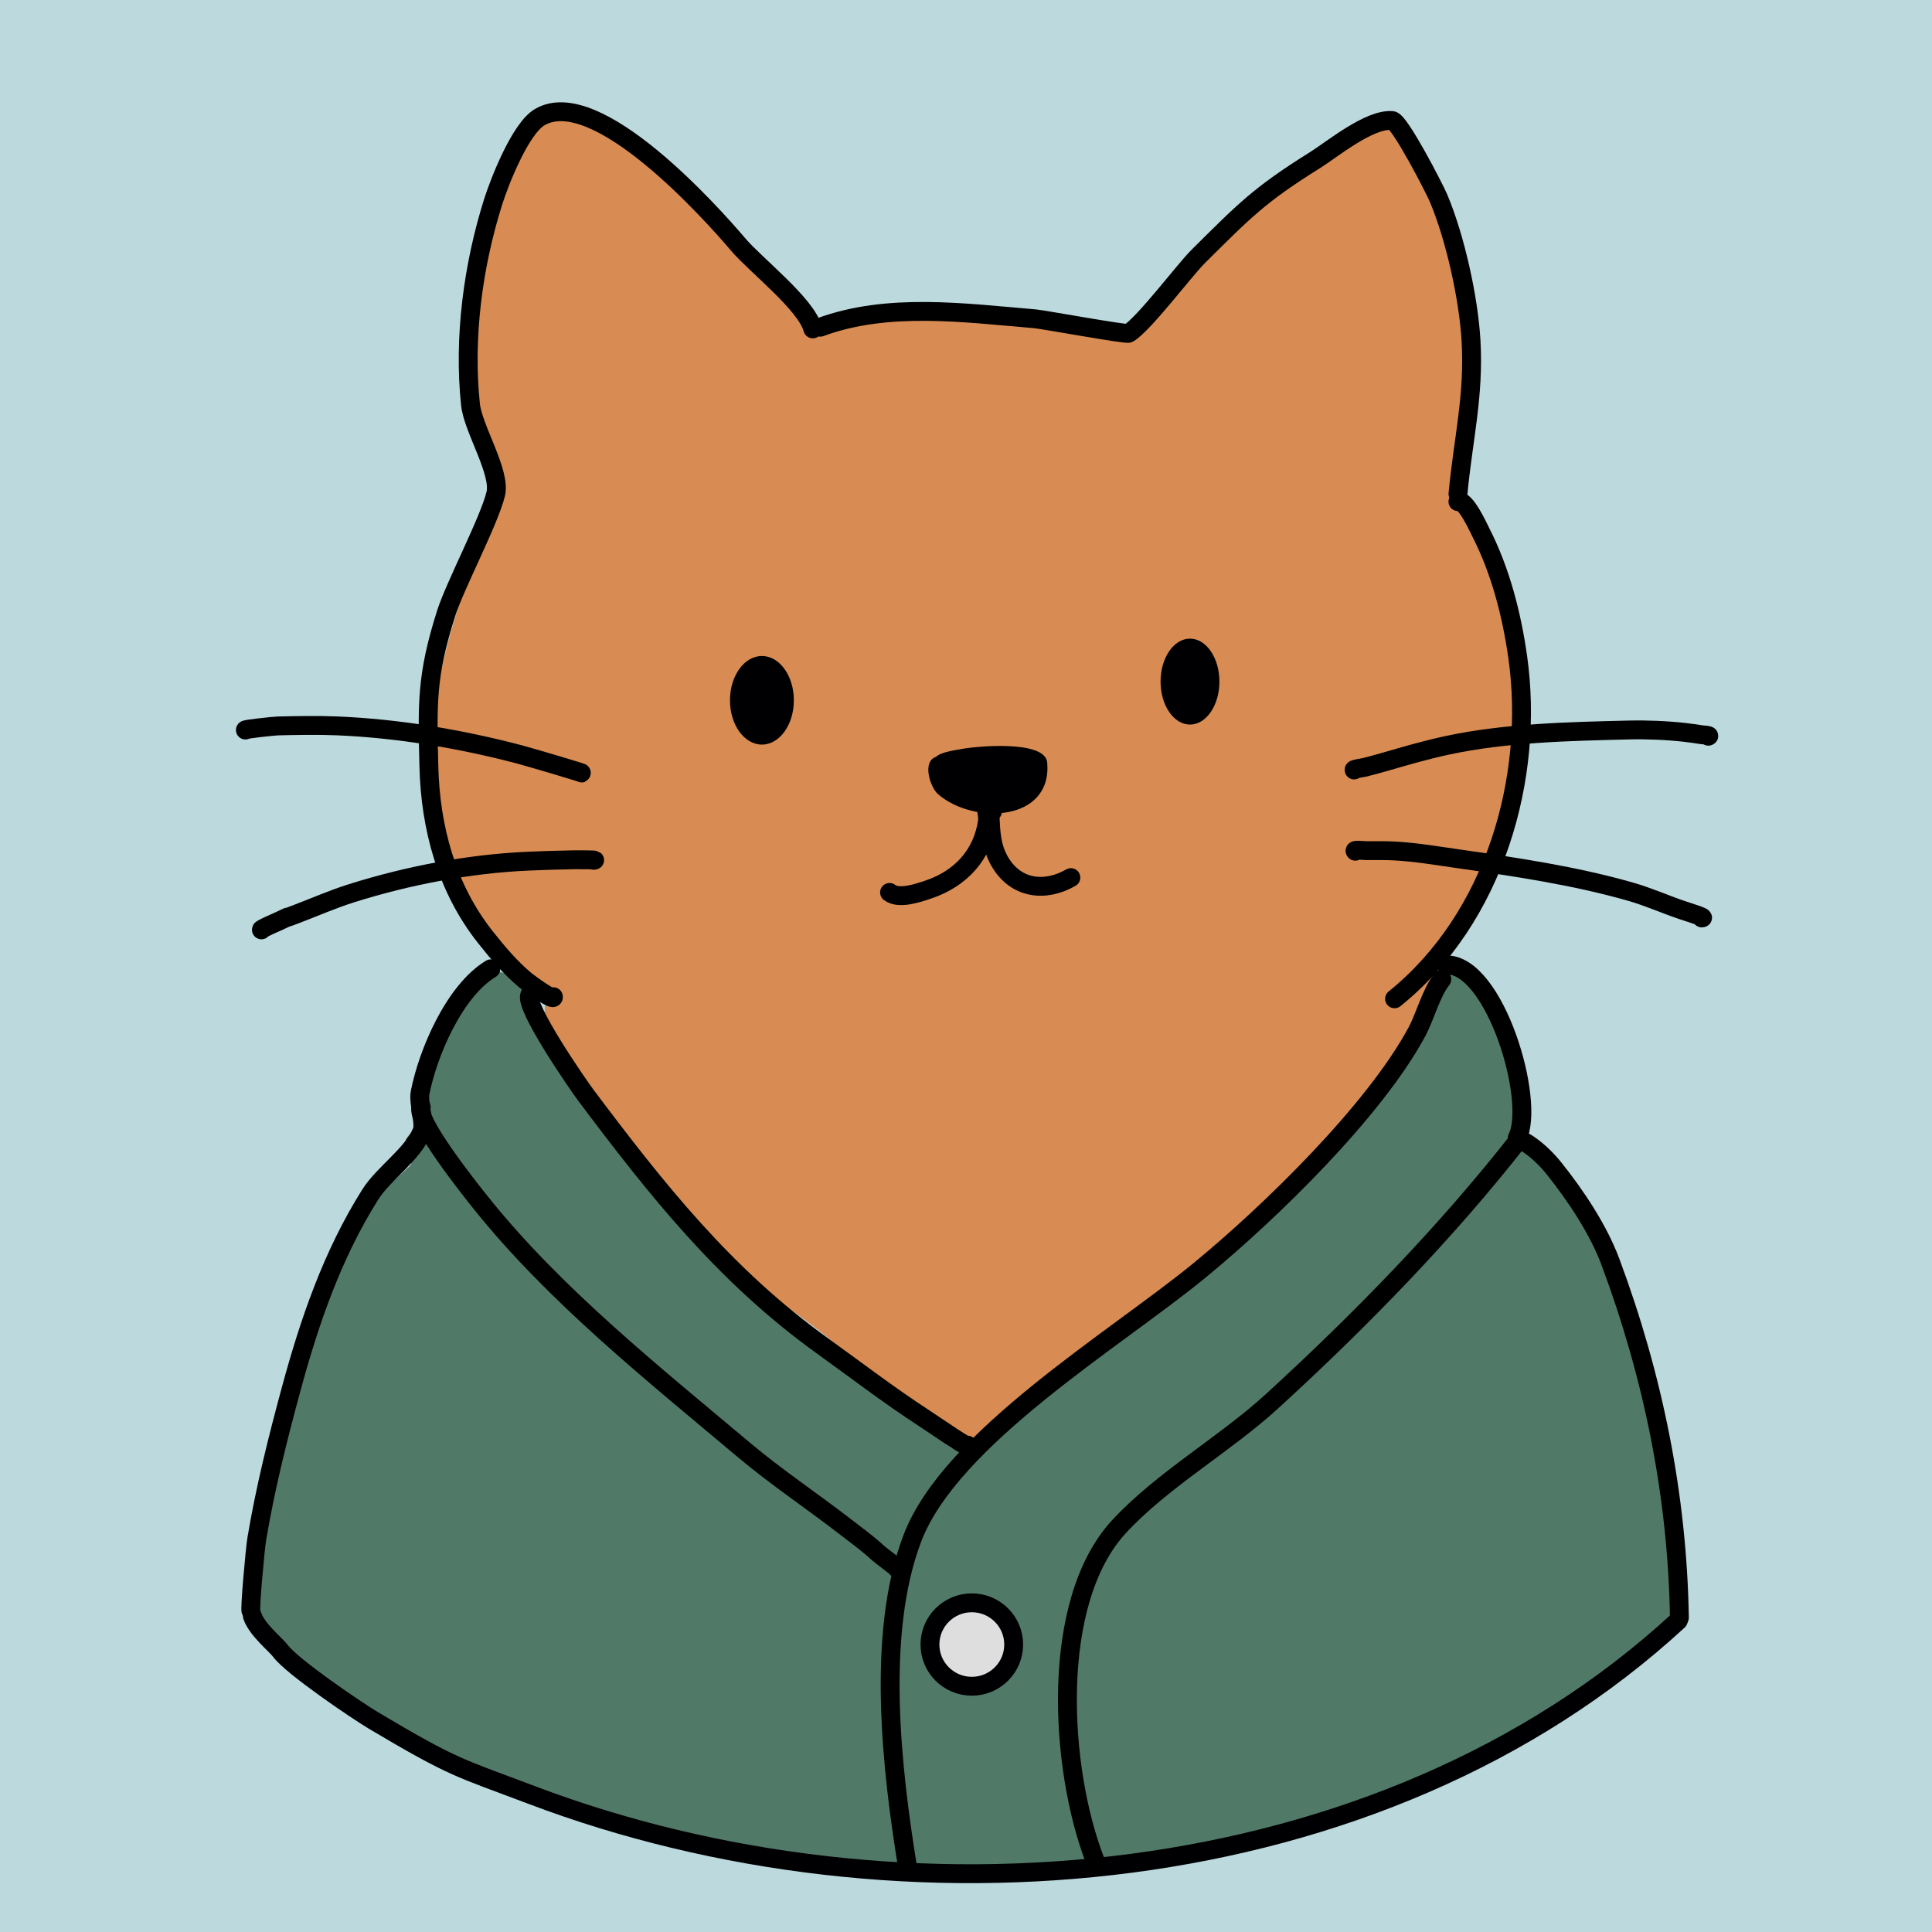
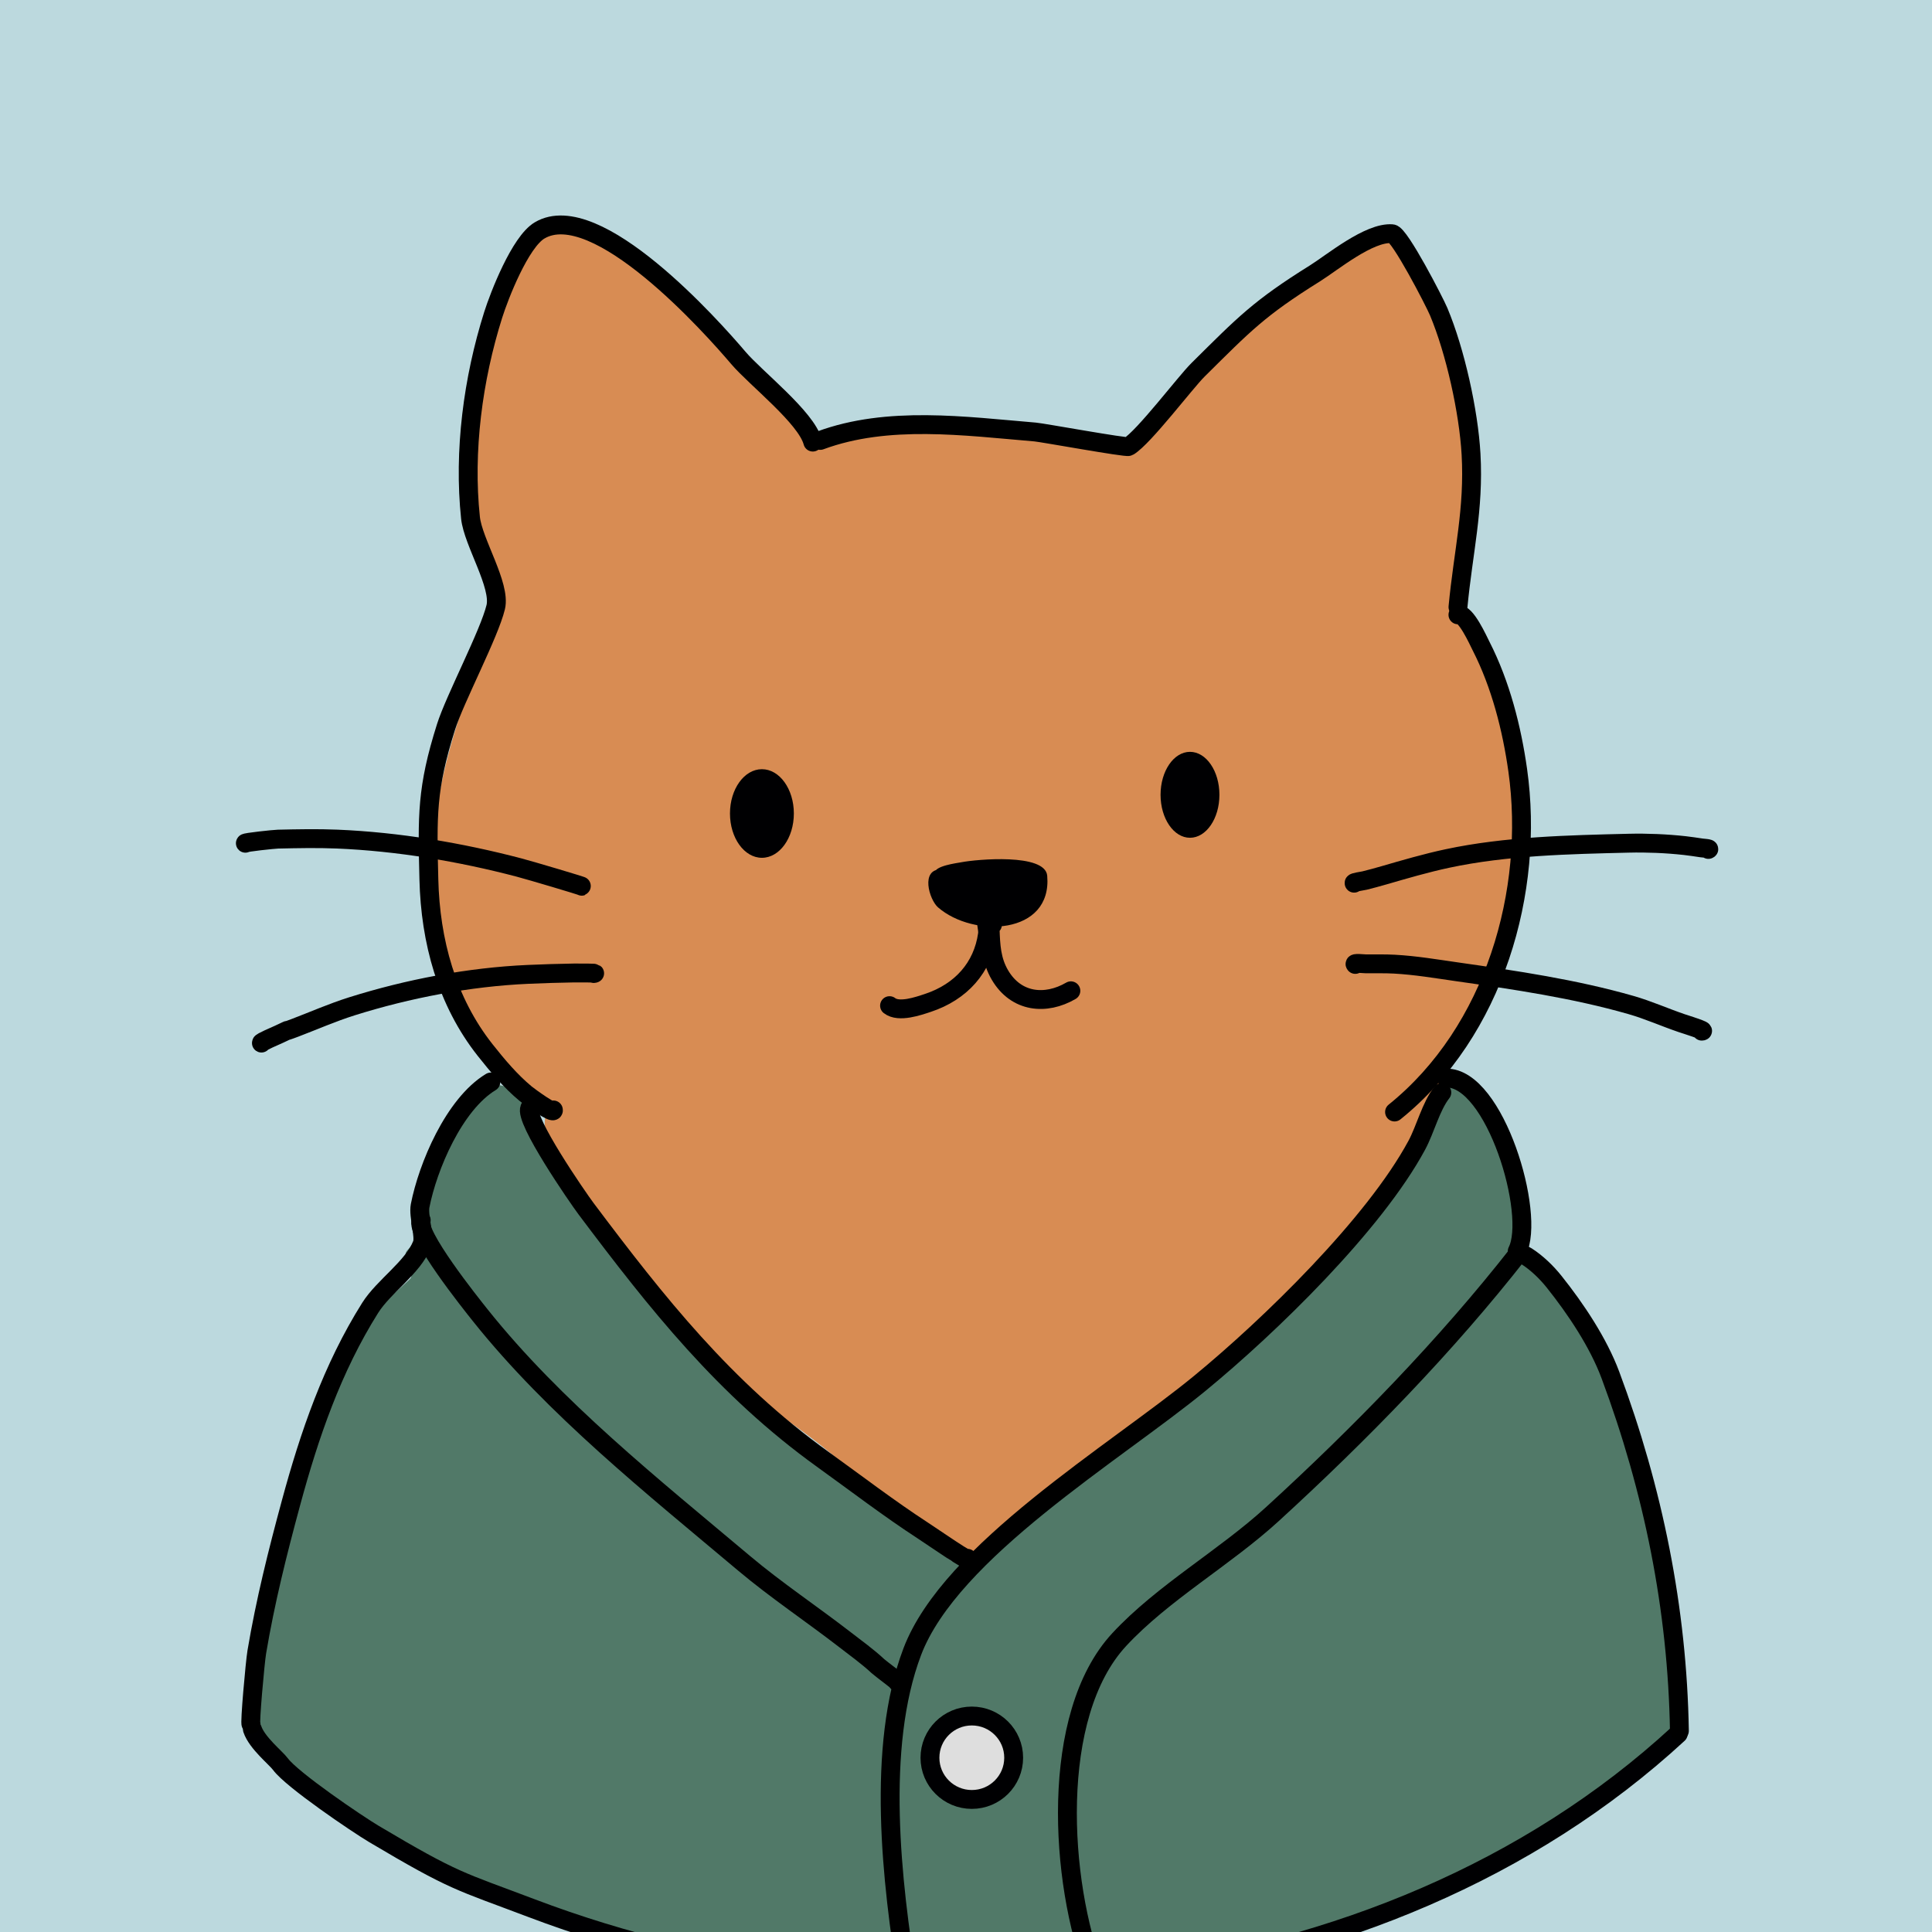
<svg xmlns="http://www.w3.org/2000/svg" height="1024.0px" stroke-miterlimit="10" style="fill-rule:nonzero;clip-rule:evenodd;stroke-linecap:round;stroke-linejoin:round;" version="1.1" viewBox="0 0 1024 1024" width="1024.0px" xml:space="preserve">
  <defs />
  <clipPath id="ArtboardFrame">
    <rect height="1024" width="1024" x="0" y="0" />
  </clipPath>
  <g clip-path="url(#ArtboardFrame)" id="Layer-2">
    <path d="M-18.939-37.752L1062.06-37.752L1062.06 1043.25L-18.939 1043.25L-18.939-37.752Z" fill="#bcd9de" fill-rule="nonzero" opacity="1" stroke="none" />
-     <path d="M158.195 1049.73C153.348 1051.74 148.501 1053.75 143.655 1055.76" fill="#517968" fill-rule="nonzero" opacity="1" stroke="none" />
-     <path d="M263.041 514.778C259.91 507.296 237.682 536.302 235.857 541.249C230.908 554.664 222.905 578.063 224.056 592.207C224.326 595.524 215.985 601.547 215.125 603.879C213.932 607.114 220.007 615.346 217.333 617.869C207.66 626.996 191.083 640.818 185.222 652.296C160.769 700.18 152.381 746.619 141.203 798.6C138.132 812.882 128.305 844.302 135.609 858.458C152.998 892.161 233.282 927.464 268.458 943.228C310.147 961.91 366.224 977.242 412.992 984.589C463.236 992.482 490.647 994.57 539.877 992.924C570.009 991.917 636.74 982.225 666.519 973.382C696.132 964.587 728.753 955.693 756.927 944.164C798.863 927.004 825.82 914.478 861.059 886.767C868.88 880.617 886.388 870.834 889.327 861.443C893.951 846.674 883.445 819.01 882.607 804.179C880.153 760.765 875.086 704.715 851.665 666.43C840.772 648.625 834.684 634.896 823.273 617.583C820.885 613.959 808.683 605.298 807.154 602.334C802.172 592.678 805.105 575.893 801.894 564.985C798.502 553.461 794.769 542.17 790.574 530.943C788.466 525.301 774.554 515.234 766.269 514.541C762.727 514.244 755.364 537.591 753.017 541.169C735.443 567.969 714.825 597.11 691.878 620.273C657.549 654.925 618.222 682.408 581.083 713.88C564.184 728.201 527.119 761.156 504.654 767.497C503.67 767.775 475.711 743.009 471.481 740.557C455.627 731.369 442.941 719.456 427.77 709.264C417.228 702.18 389.081 678.829 379.792 670.284C362.479 654.358 360.299 646.702 343.381 629.429C320.165 605.725 308.677 577.641 290.689 551.387C284.344 542.126 283.551 528.452 279.323 518.351" fill="#517968" fill-rule="nonzero" opacity="1" stroke="none" />
-     <path d="M492.895 871.637C492.895 859.425 502.828 849.525 515.082 849.525C527.336 849.525 537.269 859.425 537.269 871.637C537.269 883.849 527.336 893.748 515.082 893.748C502.828 893.748 492.895 883.849 492.895 871.637Z" fill="#dedede" fill-rule="nonzero" opacity="1" stroke="#000002" stroke-linecap="butt" stroke-linejoin="round" stroke-width="10" />
-     <path d="M517.365 764.739C510.213 761.127 465.168 735.351 460.129 729.429C440.748 706.655 410.577 689.257 386.761 670.6C362.428 651.537 338.001 621.25 322.024 596.218C312.04 580.575 293.571 554.815 288.936 537.388C287.972 533.762 290.406 528.671 288.936 525.217C284.157 513.985 258.271 500.682 251.294 489.75C234.818 463.935 235.877 440.447 231.392 410.939C223.261 357.43 251.961 302.49 265.199 252.708C268.023 242.09 252.206 226.718 250.881 215.506C247.353 185.657 251.858 141.327 260.558 112.702C263.67 102.464 280.791 64.121 291.847 58.924C318.703 46.3 392.885 127.892 407.621 144.516C414.398 152.162 425.445 171.311 434.895 174.865C437.363 175.793 479.19 162.613 485.965 162.613C521.68 162.613 557.801 167.097 592.421 173.607C610.918 177.084 605.412 170.205 616.394 158.405C641.006 131.963 669.708 96.488 702.658 79.28C707.798 76.595 730.111 65.12 737.059 66.752C744.012 68.386 758.617 99.421 761.363 105.445C784.065 155.243 785.303 206.005 771.109 259.377C769.563 265.19 788.993 286.884 790.617 294.518C795.963 319.648 803.161 348.103 806.112 373.071C813.021 431.53 774.876 484.379 740.704 527.212C735.452 533.795 764.41 507.558 764.41 513.415C764.41 534.017 709.457 604.184 694.921 617.849C656.829 653.659 630.436 671.406 589.961 704.7C585.252 708.573 527.027 769.618 517.365 764.739Z" fill="#d88c53" fill-rule="nonzero" opacity="1" stroke="none" />
-     <path d="M133.773 856.543C136.259 863.874 146.186 871.679 148.681 875.071C154.767 883.346 189.393 906.814 198.102 911.987C241.384 937.701 243.133 936.726 281.793 951.379C477.136 1025.42 731.505 1004.66 889.502 858.981" fill="none" opacity="1" stroke="#000002" stroke-linecap="round" stroke-linejoin="round" stroke-width="10" />
+     <g transform="translate(0, 60)">
+       <path d="M158.195 1049.73C153.348 1051.74 148.501 1053.75 143.655 1055.76" fill="#517968" fill-rule="nonzero" opacity="1" stroke="none" />
+       <path d="M263.041 514.778C259.91 507.296 237.682 536.302 235.857 541.249C230.908 554.664 222.905 578.063 224.056 592.207C224.326 595.524 215.985 601.547 215.125 603.879C213.932 607.114 220.007 615.346 217.333 617.869C207.66 626.996 191.083 640.818 185.222 652.296C160.769 700.18 152.381 746.619 141.203 798.6C138.132 812.882 128.305 844.302 135.609 858.458C152.998 892.161 233.282 927.464 268.458 943.228C310.147 961.91 366.224 977.242 412.992 984.589C463.236 992.482 490.647 994.57 539.877 992.924C570.009 991.917 636.74 982.225 666.519 973.382C696.132 964.587 728.753 955.693 756.927 944.164C798.863 927.004 825.82 914.478 861.059 886.767C868.88 880.617 886.388 870.834 889.327 861.443C893.951 846.674 883.445 819.01 882.607 804.179C880.153 760.765 875.086 704.715 851.665 666.43C840.772 648.625 834.684 634.896 823.273 617.583C820.885 613.959 808.683 605.298 807.154 602.334C802.172 592.678 805.105 575.893 801.894 564.985C798.502 553.461 794.769 542.17 790.574 530.943C788.466 525.301 774.554 515.234 766.269 514.541C762.727 514.244 755.364 537.591 753.017 541.169C735.443 567.969 714.825 597.11 691.878 620.273C657.549 654.925 618.222 682.408 581.083 713.88C564.184 728.201 527.119 761.156 504.654 767.497C503.67 767.775 475.711 743.009 471.481 740.557C455.627 731.369 442.941 719.456 427.77 709.264C417.228 702.18 389.081 678.829 379.792 670.284C362.479 654.358 360.299 646.702 343.381 629.429C320.165 605.725 308.677 577.641 290.689 551.387C284.344 542.126 283.551 528.452 279.323 518.351" fill="#517968" fill-rule="nonzero" opacity="1" stroke="none" />
+       <path d="M492.895 871.637C492.895 859.425 502.828 849.525 515.082 849.525C527.336 849.525 537.269 859.425 537.269 871.637C537.269 883.849 527.336 893.748 515.082 893.748C502.828 893.748 492.895 883.849 492.895 871.637Z" fill="#dedede" fill-rule="nonzero" opacity="1" stroke="#000002" stroke-linecap="butt" stroke-linejoin="round" stroke-width="10" />
+       <path d="M517.365 764.739C510.213 761.127 465.168 735.351 460.129 729.429C440.748 706.655 410.577 689.257 386.761 670.6C362.428 651.537 338.001 621.25 322.024 596.218C312.04 580.575 293.571 554.815 288.936 537.388C287.972 533.762 290.406 528.671 288.936 525.217C284.157 513.985 258.271 500.682 251.294 489.75C234.818 463.935 235.877 440.447 231.392 410.939C223.261 357.43 251.961 302.49 265.199 252.708C268.023 242.09 252.206 226.718 250.881 215.506C247.353 185.657 251.858 141.327 260.558 112.702C263.67 102.464 280.791 64.121 291.847 58.924C318.703 46.3 392.885 127.892 407.621 144.516C414.398 152.162 425.445 171.311 434.895 174.865C437.363 175.793 479.19 162.613 485.965 162.613C521.68 162.613 557.801 167.097 592.421 173.607C610.918 177.084 605.412 170.205 616.394 158.405C641.006 131.963 669.708 96.488 702.658 79.28C707.798 76.595 730.111 65.12 737.059 66.752C744.012 68.386 758.617 99.421 761.363 105.445C784.065 155.243 785.303 206.005 771.109 259.377C769.563 265.19 788.993 286.884 790.617 294.518C795.963 319.648 803.161 348.103 806.112 373.071C813.021 431.53 774.876 484.379 740.704 527.212C735.452 533.795 764.41 507.558 764.41 513.415C764.41 534.017 709.457 604.184 694.921 617.849C656.829 653.659 630.436 671.406 589.961 704.7C585.252 708.573 527.027 769.618 517.365 764.739Z" fill="#d88c53" fill-rule="nonzero" opacity="1" stroke="none" />
+       <path d="M133.773 856.543C136.259 863.874 146.186 871.679 148.681 875.071C154.767 883.346 189.393 906.814 198.102 911.987C241.384 937.701 243.133 936.726 281.793 951.379C477.136 1025.42 731.505 1004.66 889.502 858.981" fill="none" opacity="1" stroke="#000002" stroke-linecap="round" stroke-linejoin="round" stroke-width="10" />
+     </g>
  </g>
-   <g id="Layer-1">
+   <g id="Layer-1" transform="translate(0, 60)">
    <path d="M133.058 853.801C132.237 854.299 135.163 821.196 136.112 815.559C140.63 788.702 147.072 762.981 154.233 736.549C163.964 700.631 176.072 665.186 196.182 633.223C203.4 621.749 218.853 611.845 223.7 599.526C225.364 595.297 221.594 584.586 222.676 579.061C226.714 558.445 240.571 525.355 260.145 513.481" fill="none" opacity="1" stroke="#000000" stroke-linecap="round" stroke-linejoin="round" stroke-width="10" />
    <path d="M293.303 528.288C294.046 531.123 280.587 521.317 278.628 519.697C270.578 513.038 263.581 504.695 257.231 496.676C236.686 470.73 228.097 438.584 227.313 406.157C226.497 372.402 226.057 358.004 236.397 325.292C241.102 310.405 259.336 275.976 262.748 261.781C265.526 250.228 250.738 227.288 249.376 214.464C245.627 179.157 250.677 140.829 261.415 106.857C264.576 96.856 275.625 68.284 285.997 62.129C316.065 44.283 377.765 113.711 391.315 129.664C400.502 140.482 427.384 161.267 430.802 174.319" fill="none" opacity="1" stroke="#000000" stroke-linecap="round" stroke-linejoin="round" stroke-width="10" />
    <path d="M434.735 173.433C470.57 160.171 511.31 165.854 548.647 168.973C552.613 169.304 596.943 177.405 598.177 176.658C606.353 171.705 628.12 142.806 634.979 136.011C659.532 111.683 667.277 103.415 696.981 84.875C706.037 79.222 725.7 62.874 737.895 63.893C741.862 64.224 760.29 99.838 762.54 105.211C771.353 126.258 778.404 158.156 779.682 180.675C781.344 209.968 775.525 232.453 772.754 261.774" fill="none" opacity="1" stroke="#000000" stroke-linecap="round" stroke-linejoin="round" stroke-width="10" />
    <path d="M772.734 265.873C776.724 264.348 783.517 279.521 785.01 282.448C795.358 302.726 801.31 326.072 804.436 348.291C813.421 412.143 792.288 486.623 739.139 529.387" fill="none" opacity="1" stroke="#000000" stroke-linecap="round" stroke-linejoin="round" stroke-width="10" />
    <path d="M766.576 511.397C792.402 511.022 814.126 583.693 804.162 603.174C803.964 603.561 806.969 604.488 809.218 605.927C814.615 609.382 819.736 614.362 823.667 619.283C835.246 633.773 847.149 651.636 853.543 668.778C876.278 729.74 889.055 792.898 890.116 857.414" fill="none" opacity="1" stroke="#000000" stroke-linecap="round" stroke-linejoin="round" stroke-width="10" />
    <path d="M481.063 989.916C472.609 937.856 464.295 866.142 483.519 815.449C503.771 762.043 591.122 710.01 635.948 673.182C673 642.741 728.348 588.911 750.936 546.979C755.489 538.525 758.368 526.503 764.2 519.044" fill="none" opacity="1" stroke="#000000" stroke-linecap="round" stroke-linejoin="round" stroke-width="10" />
    <path d="M580.384 986.049C561.687 937.73 556.006 849.138 593.23 809C616.271 784.157 649.072 765.671 674.4 742.501C721.049 699.83 766.712 652.977 805.16 603.808" fill="none" opacity="1" stroke="#000000" stroke-linecap="round" stroke-linejoin="round" stroke-width="10" />
    <path d="M280.798 527.253C277.582 533.3 306.292 574.869 310.645 580.666C348.163 630.632 384.057 676.076 436.146 713.522C453.812 726.222 471.096 739.493 489.367 751.384C494.384 754.649 515.78 769.491 512.741 765.92" fill="none" opacity="1" stroke="#000000" stroke-linecap="round" stroke-linejoin="round" stroke-width="10" />
    <path d="M223.262 586.751C219.65 593.542 250.013 631.439 254.547 637.121C293.774 686.289 345.923 727.822 394.432 768.625C411.41 782.905 430.411 795.565 448.013 809.191C453.626 813.537 460.142 818.227 465.274 823.052C466.679 824.373 479.523 833.871 475.554 831.383" fill="none" opacity="1" stroke="#000000" stroke-linecap="round" stroke-linejoin="round" stroke-width="10" />
    <path d="M717.712 408.107C717.173 407.626 722.205 406.968 723.233 406.712C726.682 405.851 730.092 404.929 733.509 403.94C744.7 400.699 755.746 397.456 767.194 395.013C798.229 388.391 831.519 387.686 863.205 386.917C873.01 386.679 883.209 387.109 892.953 388.178C895.878 388.498 898.884 388.978 901.804 389.405C902.29 389.475 906.818 389.757 905.469 390.217" fill="none" opacity="1" stroke="#000000" stroke-linecap="round" stroke-linejoin="round" stroke-width="10" />
    <path d="M718.319 451.163C717.225 450.186 722.616 450.835 723.87 450.849C728.944 450.902 733.929 450.747 739.019 451.022C750.263 451.628 761.18 453.496 772.294 455.08C803.115 459.472 834.524 464.103 864.409 472.669C873.742 475.344 882.215 479.191 891.319 482.288C893.644 483.079 904.754 486.468 901.979 486.535" fill="none" opacity="1" stroke="#000000" stroke-linecap="round" stroke-linejoin="round" stroke-width="10" />
    <path d="M130.048 386.93C129.56 386.471 145.204 384.805 147.37 384.756C157.785 384.521 168.229 384.303 178.645 384.735C210.983 386.074 243.962 391.632 275.086 399.801C281.18 401.401 308.773 409.594 308.362 409.723" fill="none" opacity="1" stroke="#000000" stroke-linecap="round" stroke-linejoin="round" stroke-width="10" />
    <path d="M138.562 492.853C137.809 492.5 146.521 488.805 147.757 488.235C157.31 483.824 146.834 488.383 156.339 484.77C166.447 480.928 176.158 476.622 186.532 473.364C216.299 464.013 248.531 457.83 279.883 456.438C288 456.077 296.132 455.835 304.258 455.7C305.922 455.673 317.721 455.662 314.683 455.981" fill="none" opacity="1" stroke="#000000" stroke-linecap="round" stroke-linejoin="round" stroke-width="10" />
    <path d="M495.33 402.729C495.453 398.889 506.776 397.54 509.826 396.959C517.4 395.517 554.007 392.052 555.047 404.153C557.757 435.692 515.877 437.192 497.173 420.924C492.504 416.863 487.621 400.451 499.075 400.775" fill="#000002" fill-rule="nonzero" opacity="1" stroke="none" />
    <path d="M522.916 425.368C522.133 428.484 523.824 432.107 523.375 435.278C520.891 452.819 509.377 465.721 491.803 471.553C486.863 473.193 476.412 476.883 471.476 473.01" fill="none" opacity="1" stroke="#000002" stroke-linecap="round" stroke-linejoin="round" stroke-width="10" />
    <path d="M526.034 430.112C524.694 429.814 524.745 431.418 524.78 432.392C525.095 441.011 525.404 449.008 529.99 456.792C538.619 471.438 554.254 472.885 567.586 465.141" fill="none" opacity="1" stroke="#000002" stroke-linecap="round" stroke-linejoin="round" stroke-width="10" />
    <path d="M615.118 361.264C615.118 348.687 622.102 338.491 630.718 338.491C639.333 338.491 646.318 348.687 646.318 361.264C646.318 373.841 639.333 384.036 630.718 384.036C622.102 384.036 615.118 373.841 615.118 361.264Z" fill="#000002" fill-rule="nonzero" opacity="1" stroke="none" />
    <path d="M386.903 371.169C386.903 358.201 394.482 347.688 403.832 347.688C413.181 347.688 420.76 358.201 420.76 371.169C420.76 384.138 413.181 394.651 403.832 394.651C394.482 394.651 386.903 384.138 386.903 371.169Z" fill="#000002" fill-rule="nonzero" opacity="1" stroke="none" />
  </g>
</svg>
